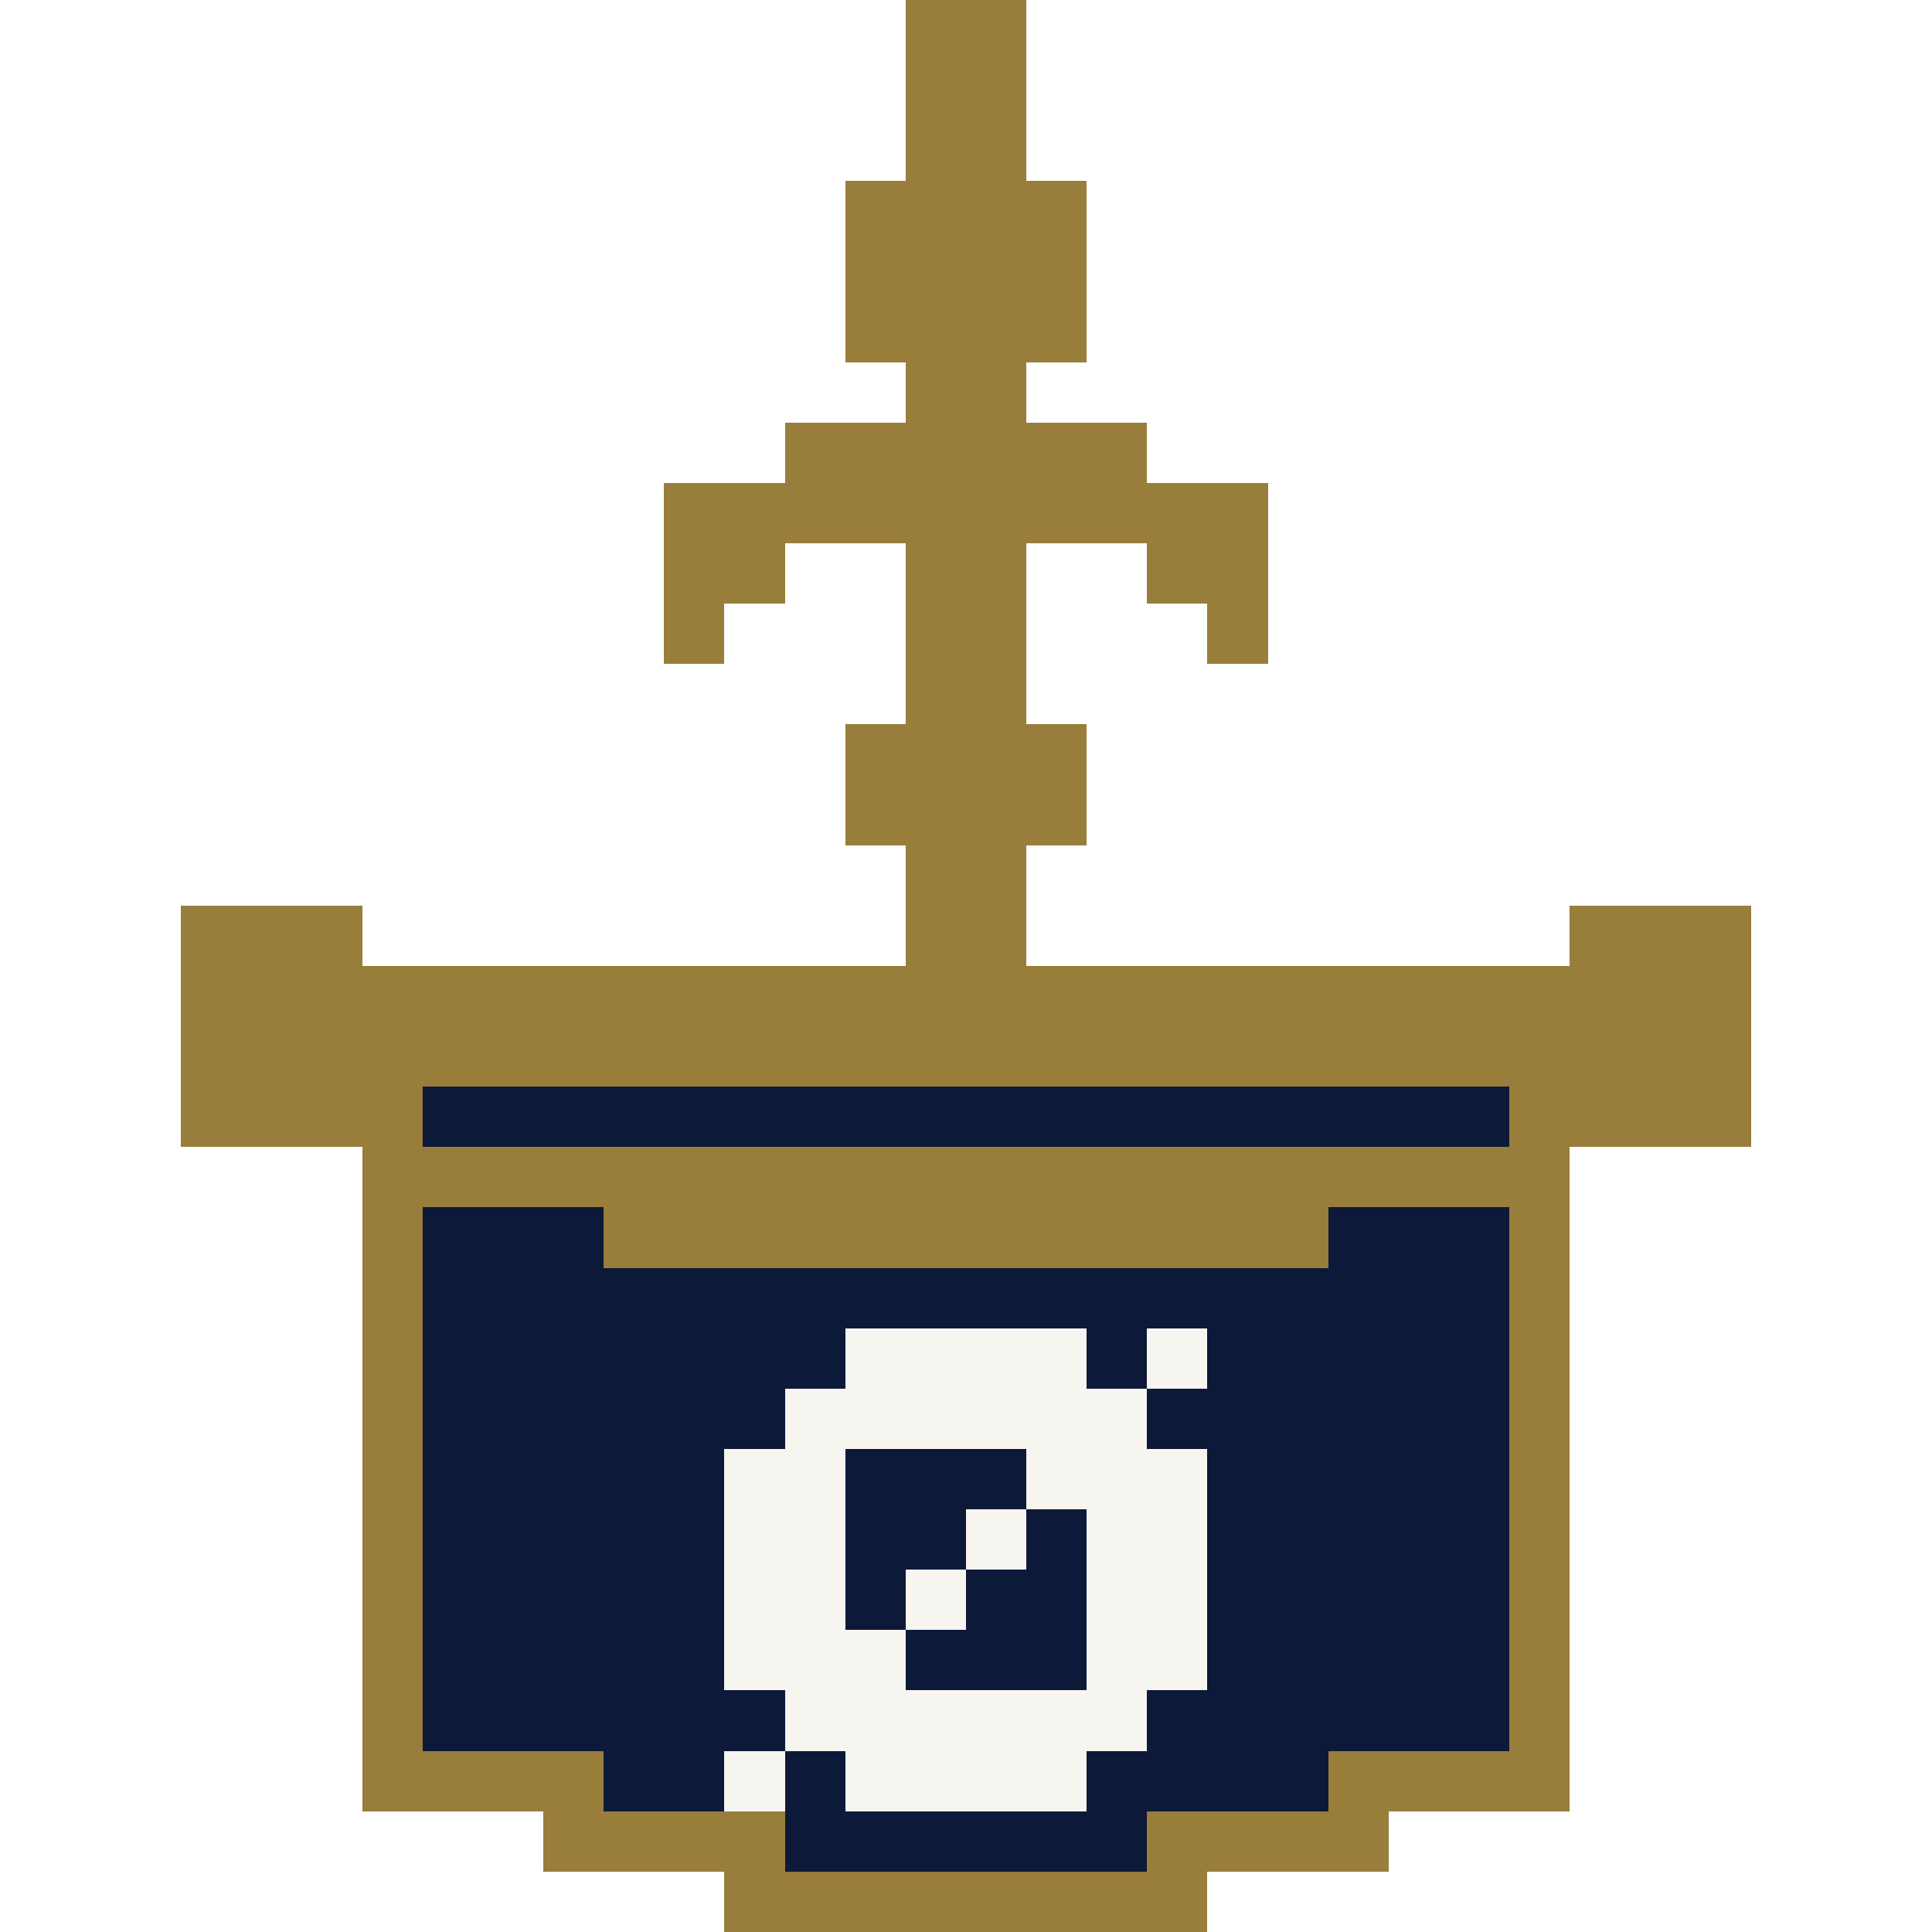
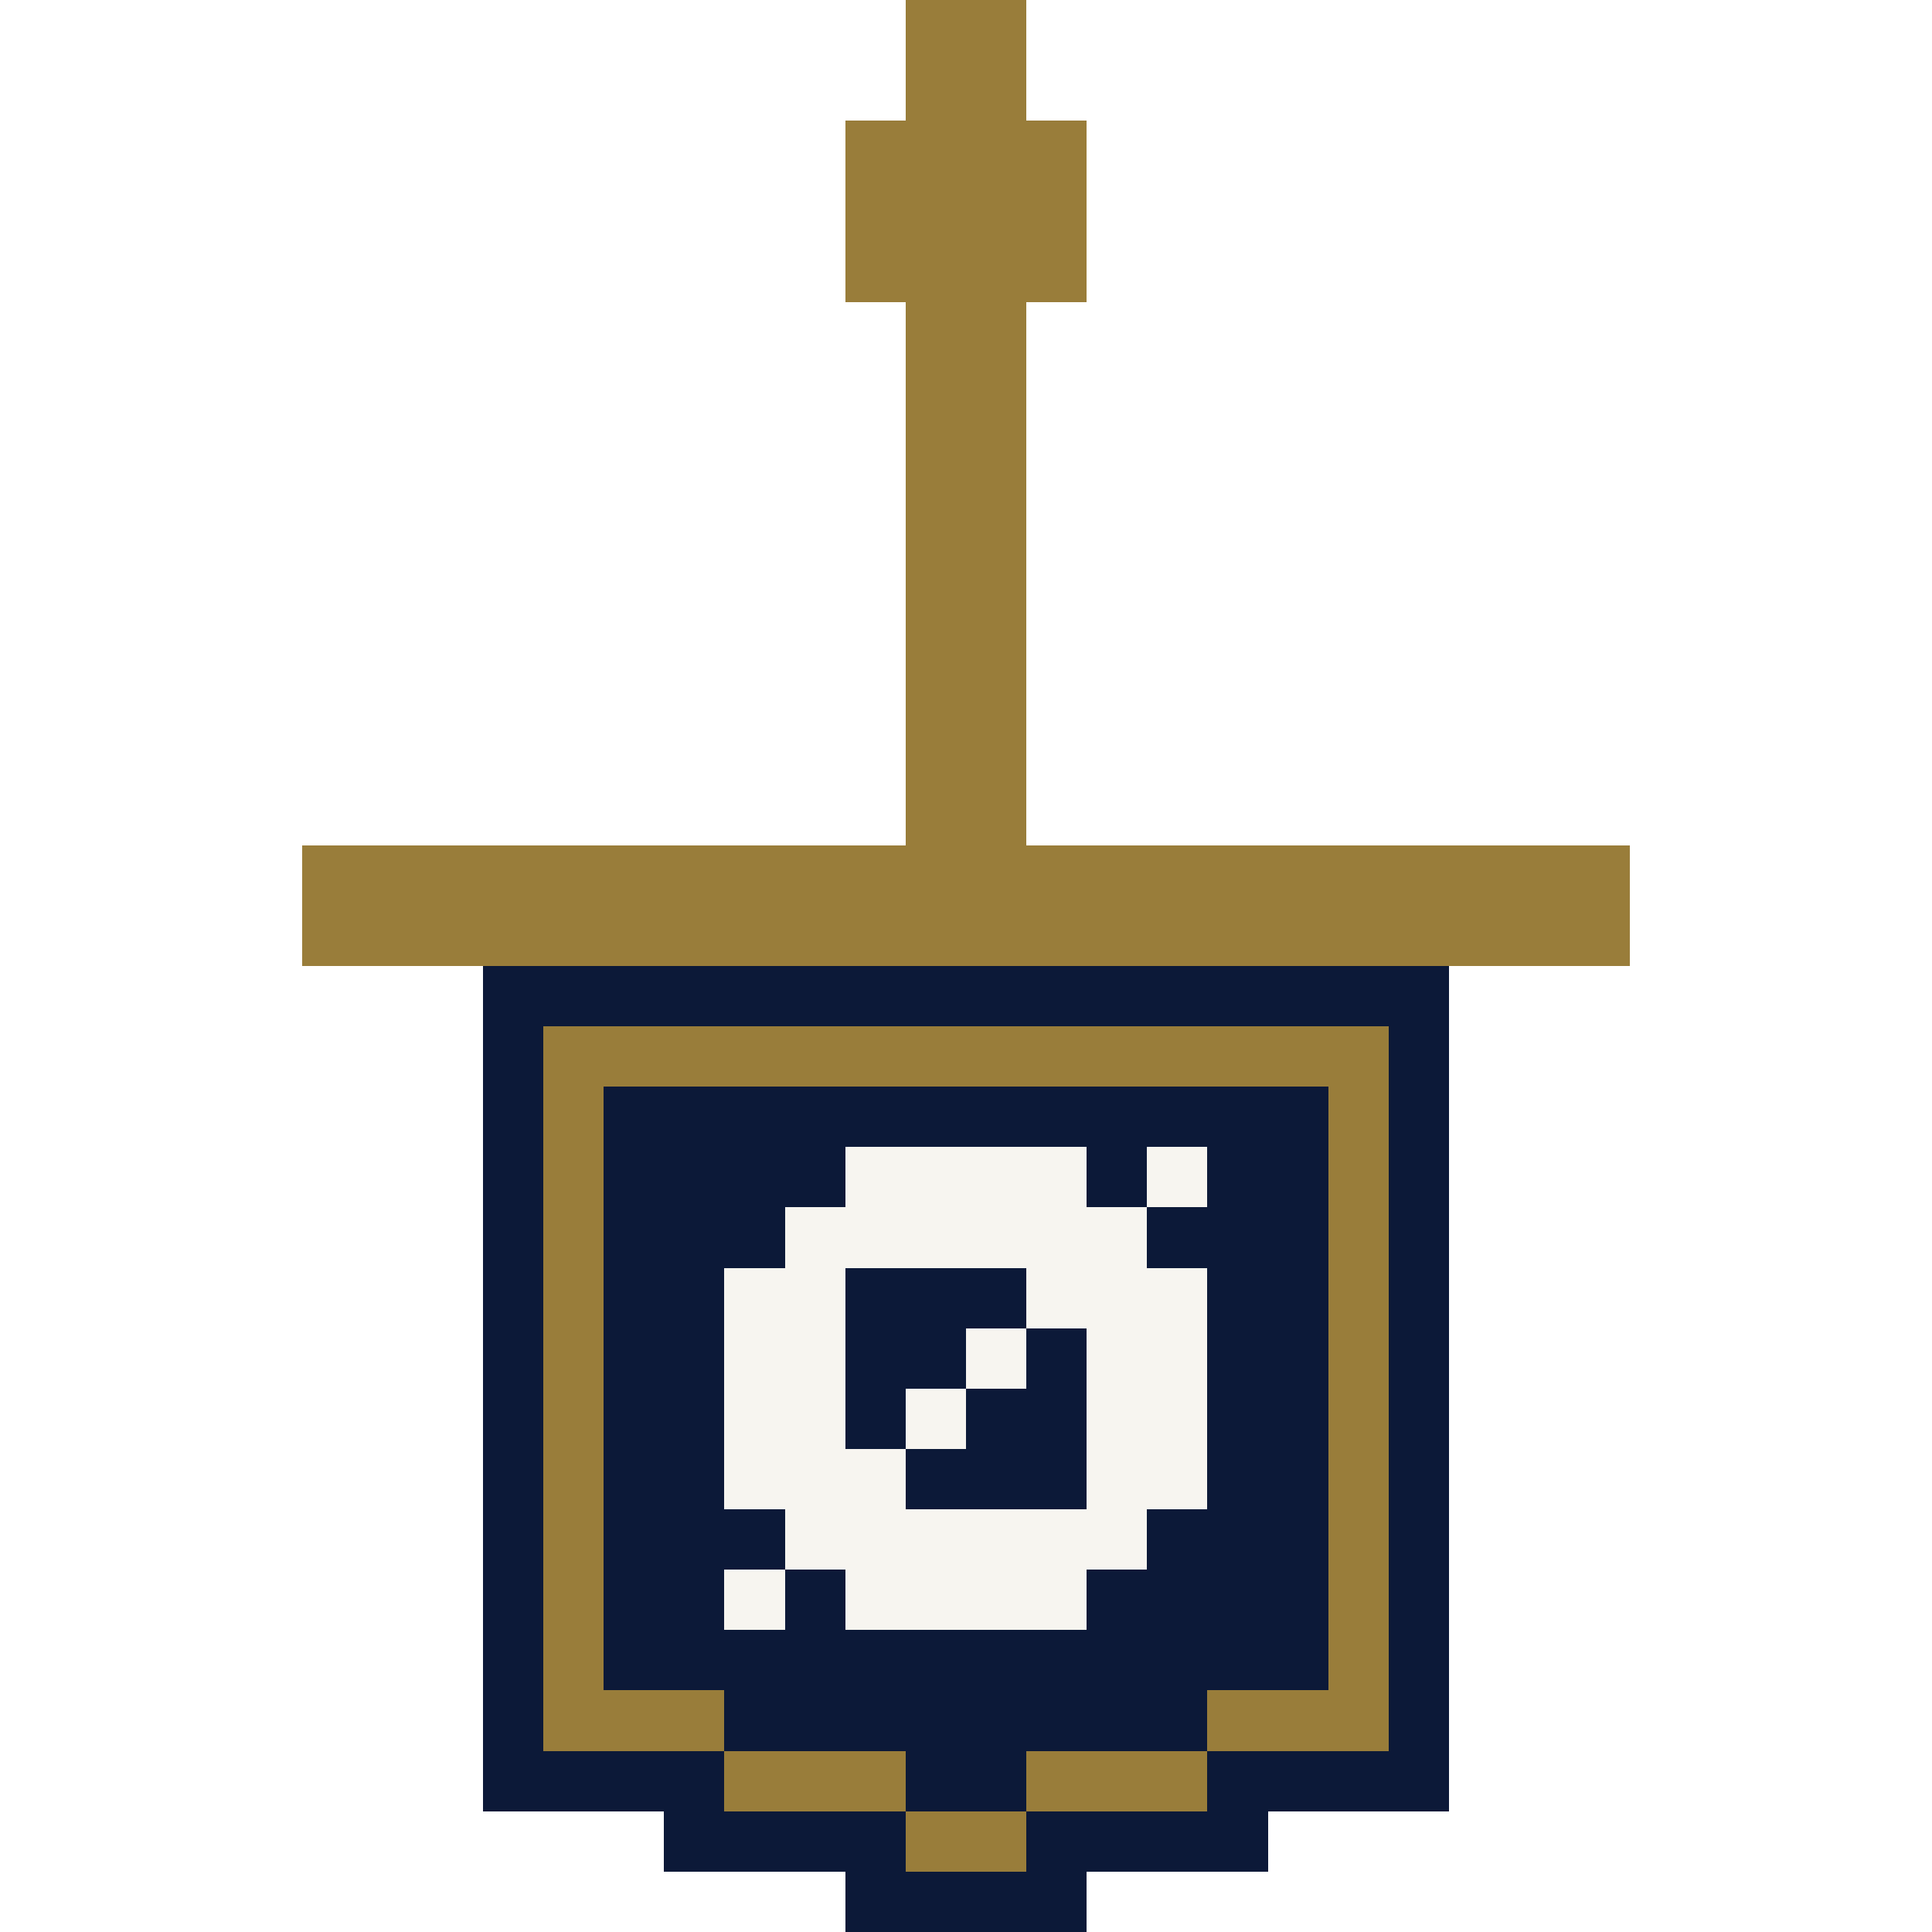
<svg xmlns="http://www.w3.org/2000/svg" viewBox="0 0 32 32" shape-rendering="crispEdges">
-   <path fill="#997D3A" d="M15 0h2v1h-2zM15 1h2v1h-2zM15 2h2v1h-2zM14 3h4v1h-4zM14 4h4v1h-4zM14 5h4v1h-4zM15 6h2v1h-2zM13 7h6v1h-6zM11 8h10v1h-10zM11 9h2v1h-2zM15 9h2v1h-2zM19 9h2v1h-2zM11 10h1v1h-1zM15 10h2v1h-2zM20 10h1v1h-1zM15 11h2v1h-2zM14 12h4v1h-4zM14 13h4v1h-4zM15 14h2v1h-2zM3 15h3v1h-3zM15 15h2v1h-2zM26 15h3v1h-3zM3 16h26v1h-26zM3 17h26v1h-26zM3 18h4v1h-4zM25 18h4v1h-4zM6 19h20v1h-20zM6 20h1v1h-1zM10 20h12v1h-12zM25 20h1v1h-1zM6 21h1v1h-1zM25 21h1v1h-1zM6 22h1v1h-1zM25 22h1v1h-1zM6 23h1v1h-1zM25 23h1v1h-1zM6 24h1v1h-1zM25 24h1v1h-1zM6 25h1v1h-1zM25 25h1v1h-1zM6 26h1v1h-1zM25 26h1v1h-1zM6 27h1v1h-1zM25 27h1v1h-1zM6 28h1v1h-1zM25 28h1v1h-1zM6 29h4v1h-4zM22 29h4v1h-4zM9 30h4v1h-4zM19 30h4v1h-4zM12 31h8v1h-8z" />
-   <path fill="#0C1938" d="M7 18h18v1h-18zM7 20h3v1h-3zM22 20h3v1h-3zM7 21h18v1h-18zM7 22h18v1h-18zM7 23h18v1h-18zM7 24h18v1h-18zM7 25h18v1h-18zM7 26h18v1h-18zM7 27h18v1h-18zM7 28h18v1h-18zM10 29h12v1h-12zM13 30h6v1h-6z" />
-   <path fill="#F7F5F0" d="M14 22h4v1h-4zM19 22h1v1h-1zM13 23h6v1h-6zM12 24h2v1h-2zM17 24h3v1h-3zM12 25h2v1h-2zM16 25h1v1h-1zM18 25h2v1h-2zM12 26h2v1h-2zM15 26h1v1h-1zM18 26h2v1h-2zM12 27h3v1h-3zM18 27h2v1h-2zM13 28h6v1h-6zM12 29h1v1h-1zM14 29h4v1h-4z" />
+   <path fill="#997D3A" d="M15 0h2v1h-2zM15 1h2v1h-2zM14 2h4v1h-4zM14 3h4v1h-4zM14 4h4v1h-4zM15 5h2v1h-2zM15 6h2v1h-2zM15 7h2v1h-2zM15 8h2v1h-2zM15 9h2v1h-2zM15 10h2v1h-2zM15 11h2v1h-2zM15 12h2v1h-2zM15 13h2v1h-2zM5 14h22v1h-22zM5 15h22v1h-22zM9 17h14v1h-14zM9 18h1v1h-1zM22 18h1v1h-1zM9 19h1v1h-1zM22 19h1v1h-1zM9 20h1v1h-1zM22 20h1v1h-1zM9 21h1v1h-1zM22 21h1v1h-1zM9 22h1v1h-1zM22 22h1v1h-1zM9 23h1v1h-1zM22 23h1v1h-1zM9 24h1v1h-1zM22 24h1v1h-1zM9 25h1v1h-1zM22 25h1v1h-1zM9 26h1v1h-1zM22 26h1v1h-1zM9 27h1v1h-1zM22 27h1v1h-1zM9 28h3v1h-3zM20 28h3v1h-3zM12 29h3v1h-3zM17 29h3v1h-3zM15 30h2v1h-2z" />
+   <path fill="#0C1938" d="M8 16h16v1h-16zM8 17h1v1h-1zM23 17h1v1h-1zM8 18h1v1h-1zM10 18h12v1h-12zM23 18h1v1h-1zM8 19h1v1h-1zM10 19h4v1h-4zM18 19h1v1h-1zM20 19h2v1h-2zM23 19h1v1h-1zM8 20h1v1h-1zM10 20h3v1h-3zM19 20h3v1h-3zM23 20h1v1h-1zM8 21h1v1h-1zM10 21h2v1h-2zM14 21h3v1h-3zM20 21h2v1h-2zM23 21h1v1h-1zM8 22h1v1h-1zM10 22h2v1h-2zM14 22h2v1h-2zM17 22h1v1h-1zM20 22h2v1h-2zM23 22h1v1h-1zM8 23h1v1h-1zM10 23h2v1h-2zM14 23h1v1h-1zM16 23h2v1h-2zM20 23h2v1h-2zM23 23h1v1h-1zM8 24h1v1h-1zM10 24h2v1h-2zM15 24h3v1h-3zM20 24h2v1h-2zM23 24h1v1h-1zM8 25h1v1h-1zM10 25h3v1h-3zM19 25h3v1h-3zM23 25h1v1h-1zM8 26h1v1h-1zM10 26h2v1h-2zM13 26h1v1h-1zM18 26h4v1h-4zM23 26h1v1h-1zM8 27h1v1h-1zM10 27h12v1h-12zM23 27h1v1h-1zM8 28h1v1h-1zM12 28h8v1h-8zM23 28h1v1h-1zM8 29h4v1h-4zM15 29h2v1h-2zM20 29h4v1h-4zM11 30h4v1h-4zM17 30h4v1h-4zM14 31h4v1h-4z" />
+   <path fill="#F7F5F0" d="M14 19h4v1h-4zM19 19h1v1h-1zM13 20h6v1h-6zM12 21h2v1h-2zM17 21h3v1h-3zM12 22h2v1h-2zM16 22h1v1h-1zM18 22h2v1h-2zM12 23h2v1h-2zM15 23h1v1h-1zM18 23h2v1h-2zM12 24h3v1h-3zM18 24h2v1h-2zM13 25h6v1h-6zM12 26h1v1h-1zM14 26h4v1h-4z" />
</svg>
